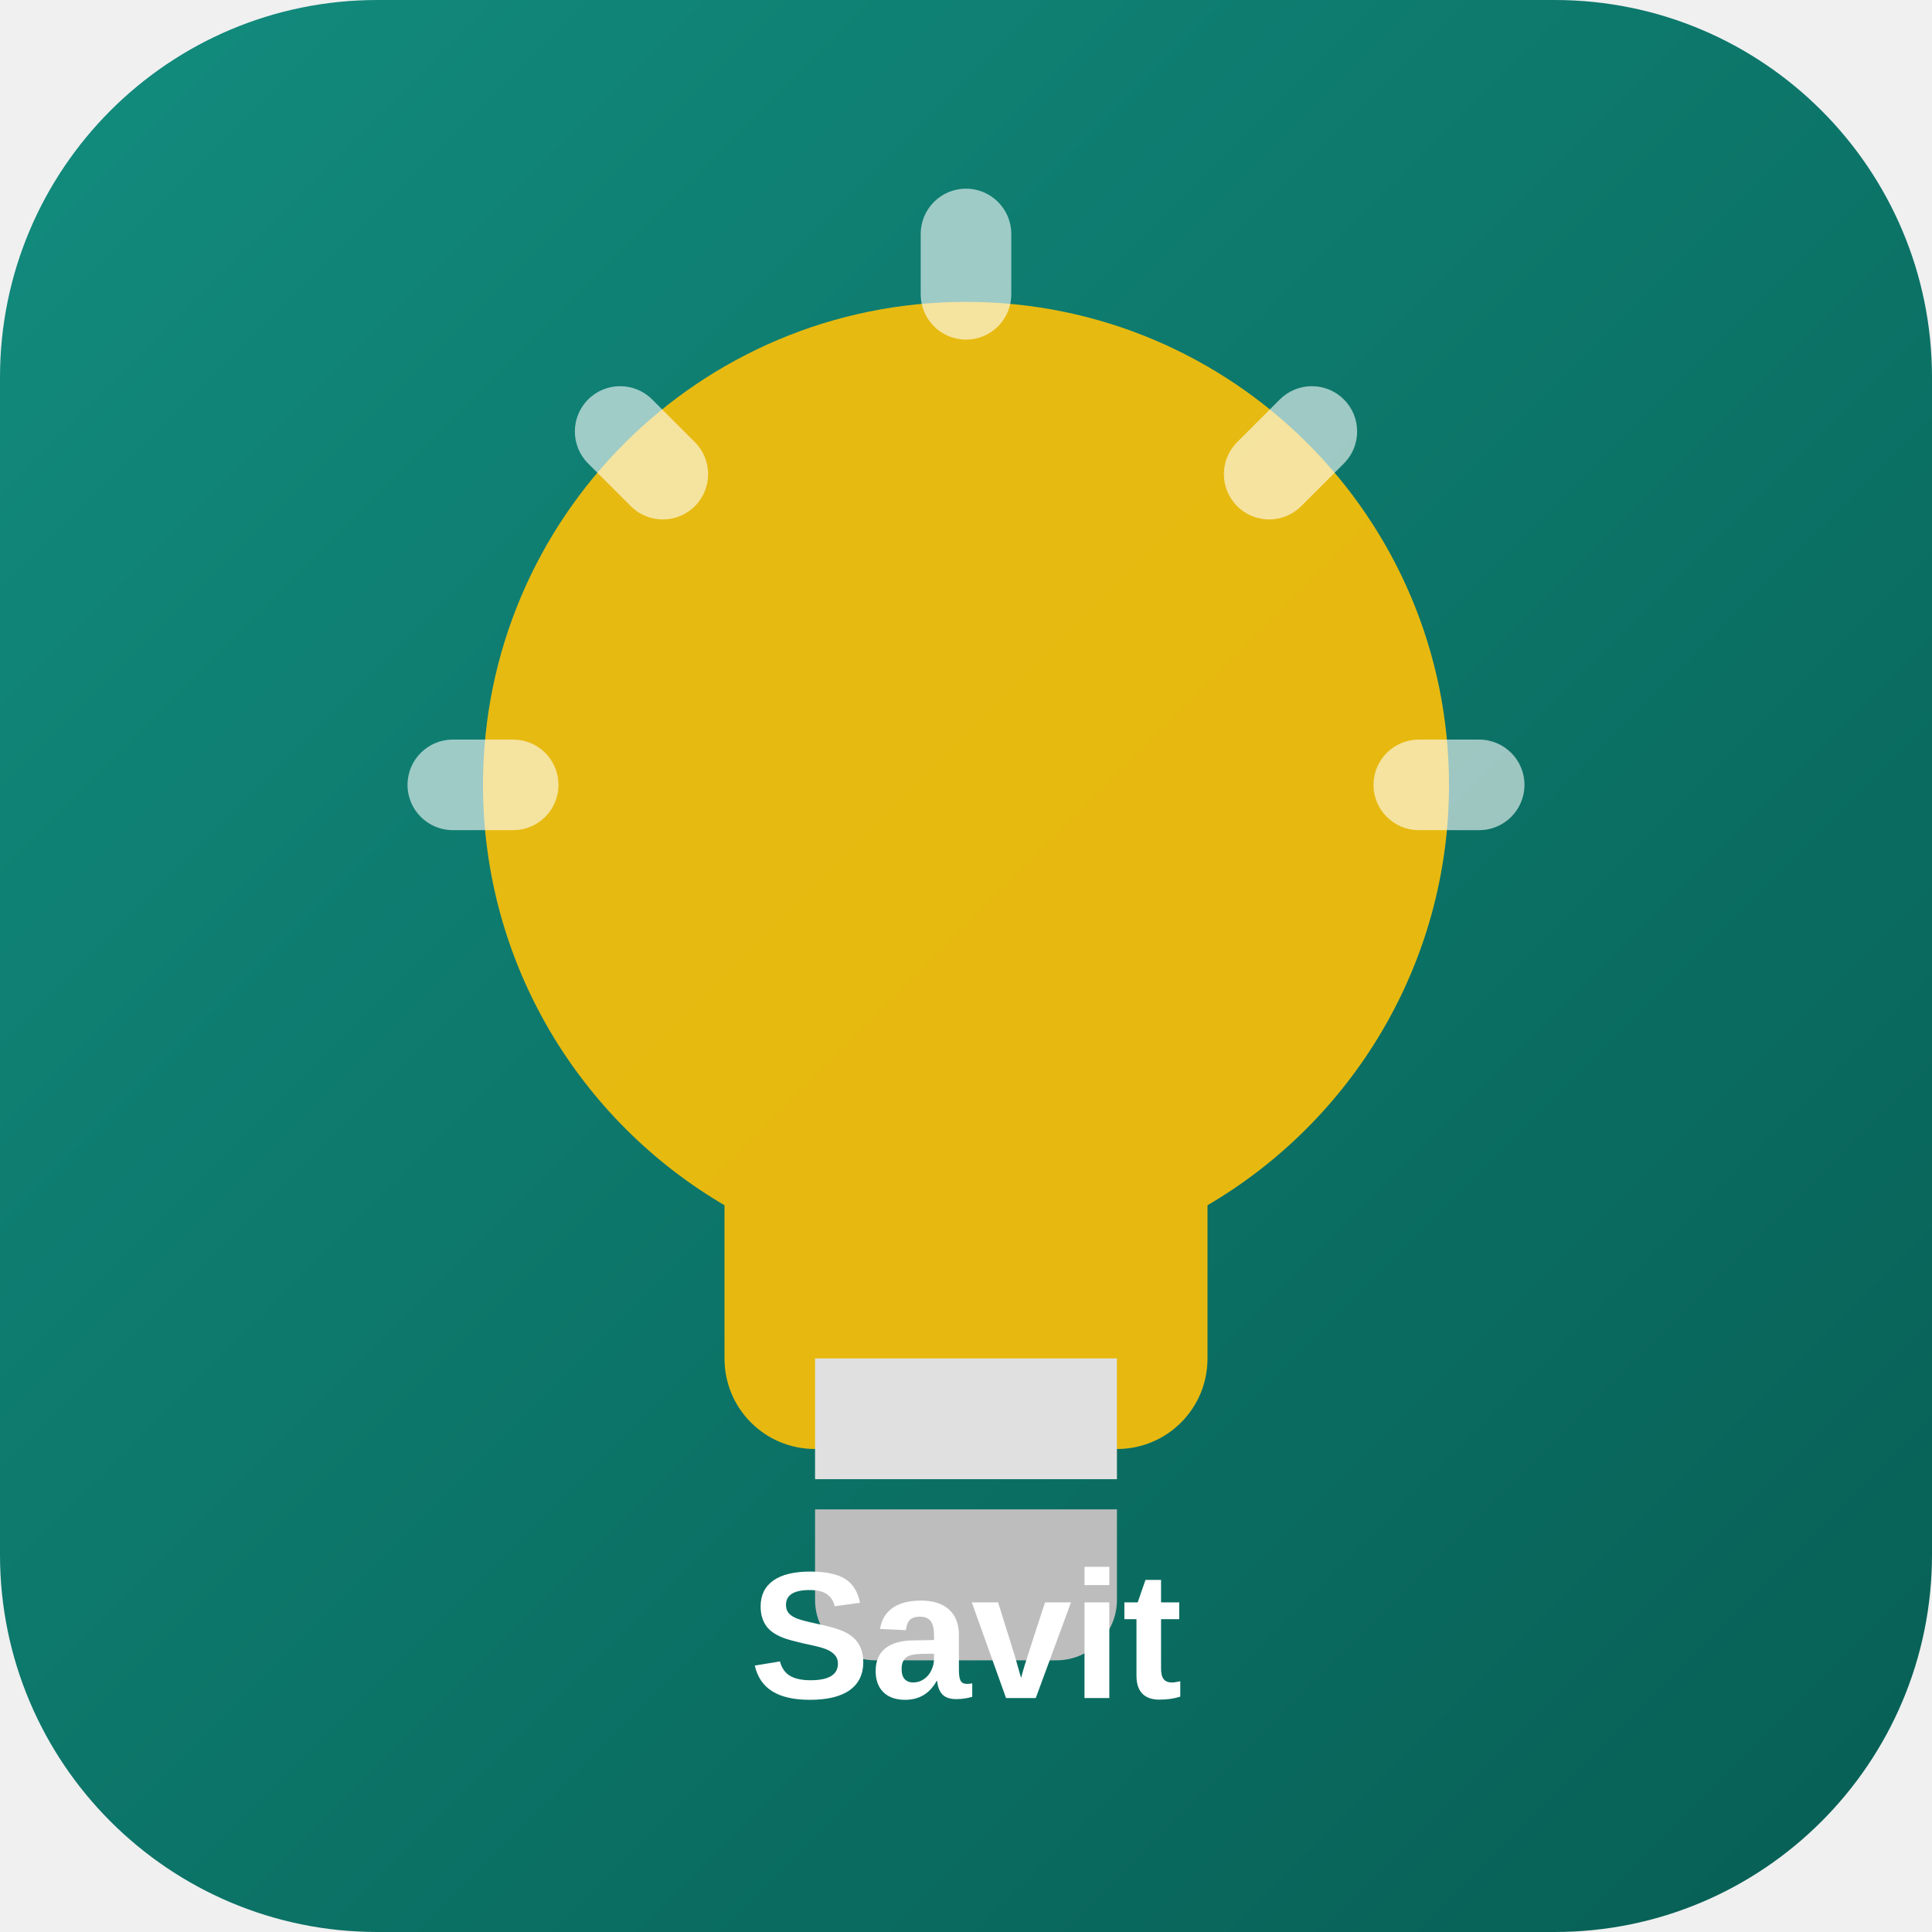
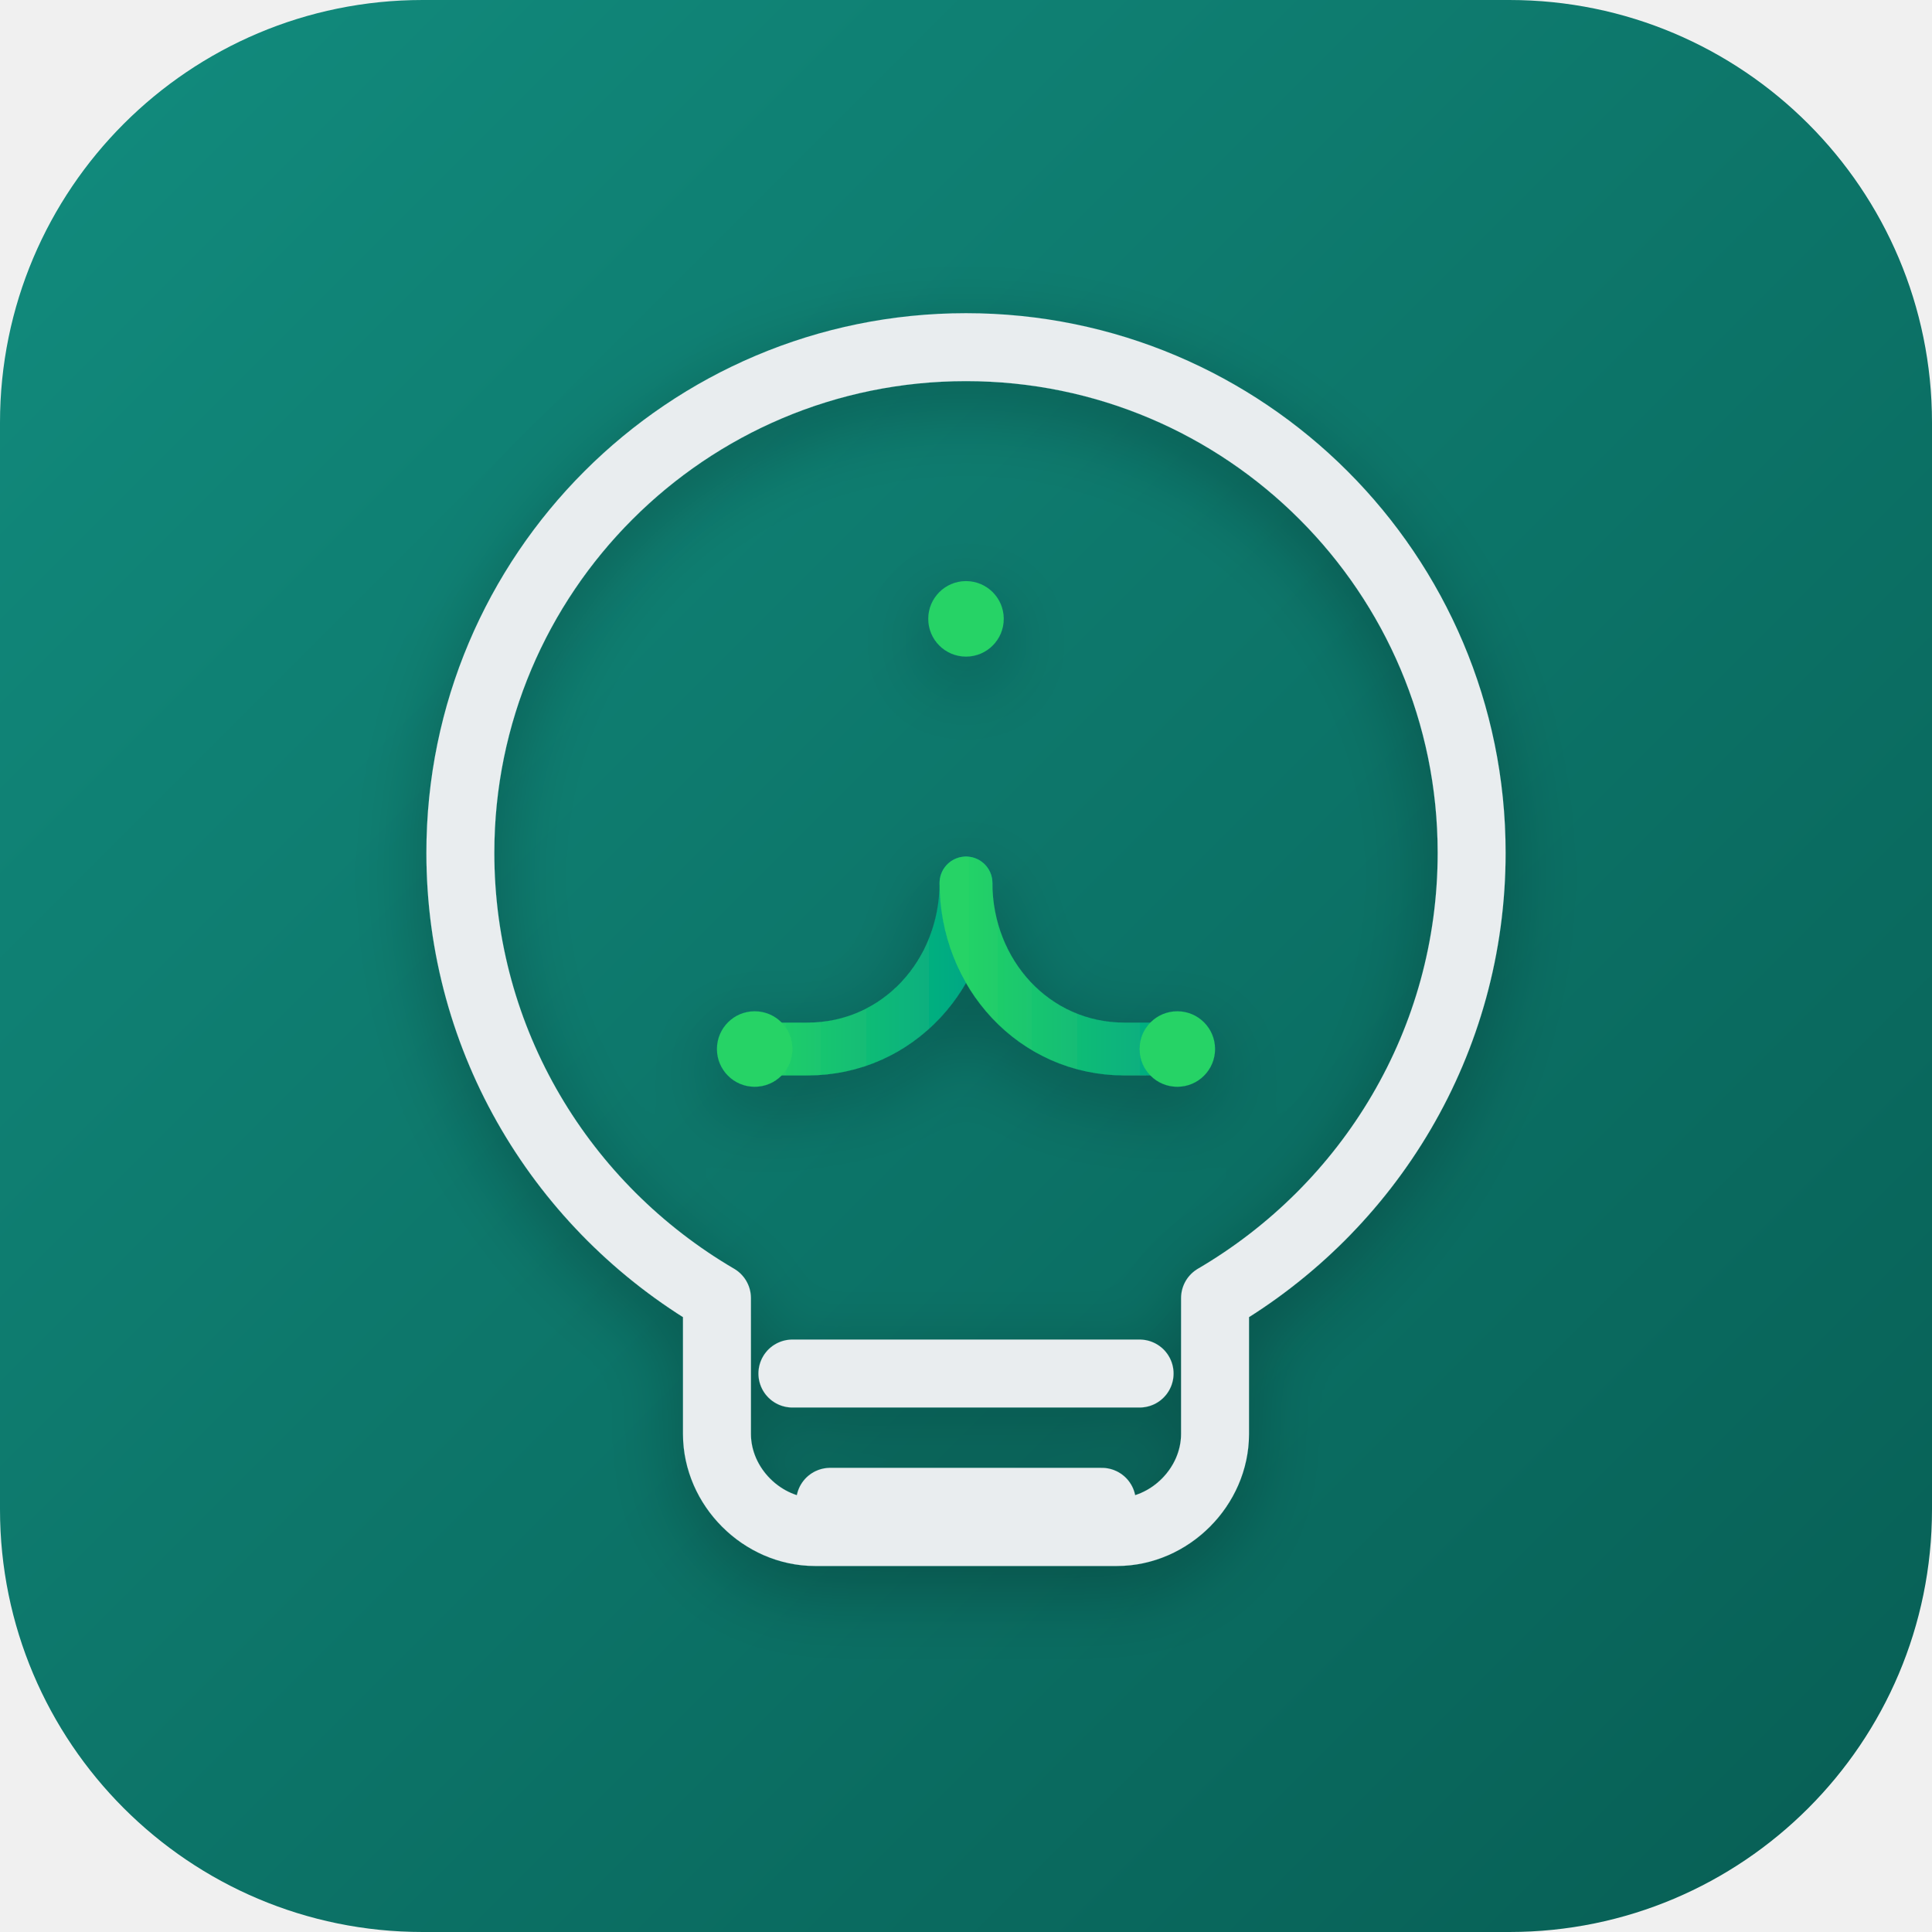
<svg xmlns="http://www.w3.org/2000/svg" viewBox="0 0 512 512">
  <defs>
-     <linearGradient id="bgGrad" x1="0%" y1="0%" x2="100%" y2="100%">
-       <stop offset="0%" style="stop-color:#128C7E" />
-       <stop offset="100%" style="stop-color:#075E54" />
+     <linearGradient id="bg" x1="0%" y1="0%" x2="100%" y2="100%">
+       <stop offset="0%" stop-color="#128C7E" />
+       <stop offset="100%" stop-color="#075E54" />
    </linearGradient>
+     <linearGradient id="accent" x1="0%" y1="0%" x2="100%" y2="0%">
+       <stop offset="0%" stop-color="#25D366" />
+       <stop offset="100%" stop-color="#00a884" />
+     </linearGradient>
+     <filter id="soft" x="-20%" y="-20%" width="140%" height="140%">
+       <feDropShadow dx="0" dy="6" stdDeviation="10" flood-color="#000" flood-opacity="0.25" />
+     </filter>
  </defs>
-   <rect width="512" height="512" rx="100" fill="url(#bgGrad)" />
-   <g transform="translate(128, 80)">
-     <path d="M128 0C57.3 0 0 57.3 0 128c0 47.6 25.9 89.1 64 111.4V280c0 13.3 10.7 24 24 24h80c13.3 0 24-10.7 24-24v-40.6c38.1-22.3 64-63.8 64-111.4C256 57.3 198.7 0 128 0z" fill="#FFC107" opacity="0.9" />
-     <path d="M88 280h80v32H88z" fill="#E0E0E0" />
-     <path d="M88 320h80v24c0 8.8-7.2 16-16 16H104c-8.8 0-16-7.2-16-16v-24z" fill="#BDBDBD" />
-     <g fill="#FFF" opacity="0.6">
-       <rect x="116" y="-30" width="24" height="40" rx="12" />
-       <rect x="-20" y="116" width="40" height="24" rx="12" />
-       <rect x="236" y="116" width="40" height="24" rx="12" />
-       <rect x="30" y="20" width="24" height="40" rx="12" transform="rotate(-45, 42, 40)" />
-       <rect x="202" y="20" width="24" height="40" rx="12" transform="rotate(45, 214, 40)" />
-     </g>
+   <rect width="512" height="512" rx="112" fill="url(#bg)" />
+   <g filter="url(#soft)">
+     <path d="M256 92c-74 0-134 60-134 134 0 50 27 94 68 118v36c0 14 12 26 26 26h80c14 0 26-12 26-26v-36c41-24 68-68 68-118 0-74-60-134-134-134z" fill="none" stroke="#e9edef" stroke-width="18" stroke-linejoin="round" />
+     <path d="M210 364h92" fill="none" stroke="#e9edef" stroke-width="18" stroke-linecap="round" />
+     <path d="M220 398h72" fill="none" stroke="#e9edef" stroke-width="18" stroke-linecap="round" />
+     <path d="M256 164v70" fill="none" stroke="url(#accent)" stroke-width="14" stroke-linecap="round" />
+     <path d="M256 234c0 24-18 44-42 44h-14" fill="none" stroke="url(#accent)" stroke-width="14" stroke-linecap="round" />
+     <path d="M256 234c0 24 18 44 42 44h14" fill="none" stroke="url(#accent)" stroke-width="14" stroke-linecap="round" />
+     <circle cx="256" cy="164" r="10" fill="#25D366" />
+     <circle cx="200" cy="278" r="10" fill="#25D366" />
+     <circle cx="312" cy="278" r="10" fill="#25D366" />
  </g>
-   <text x="256" y="450" text-anchor="middle" fill="white" font-family="Arial, sans-serif" font-size="48" font-weight="bold">Savit</text>
</svg>
